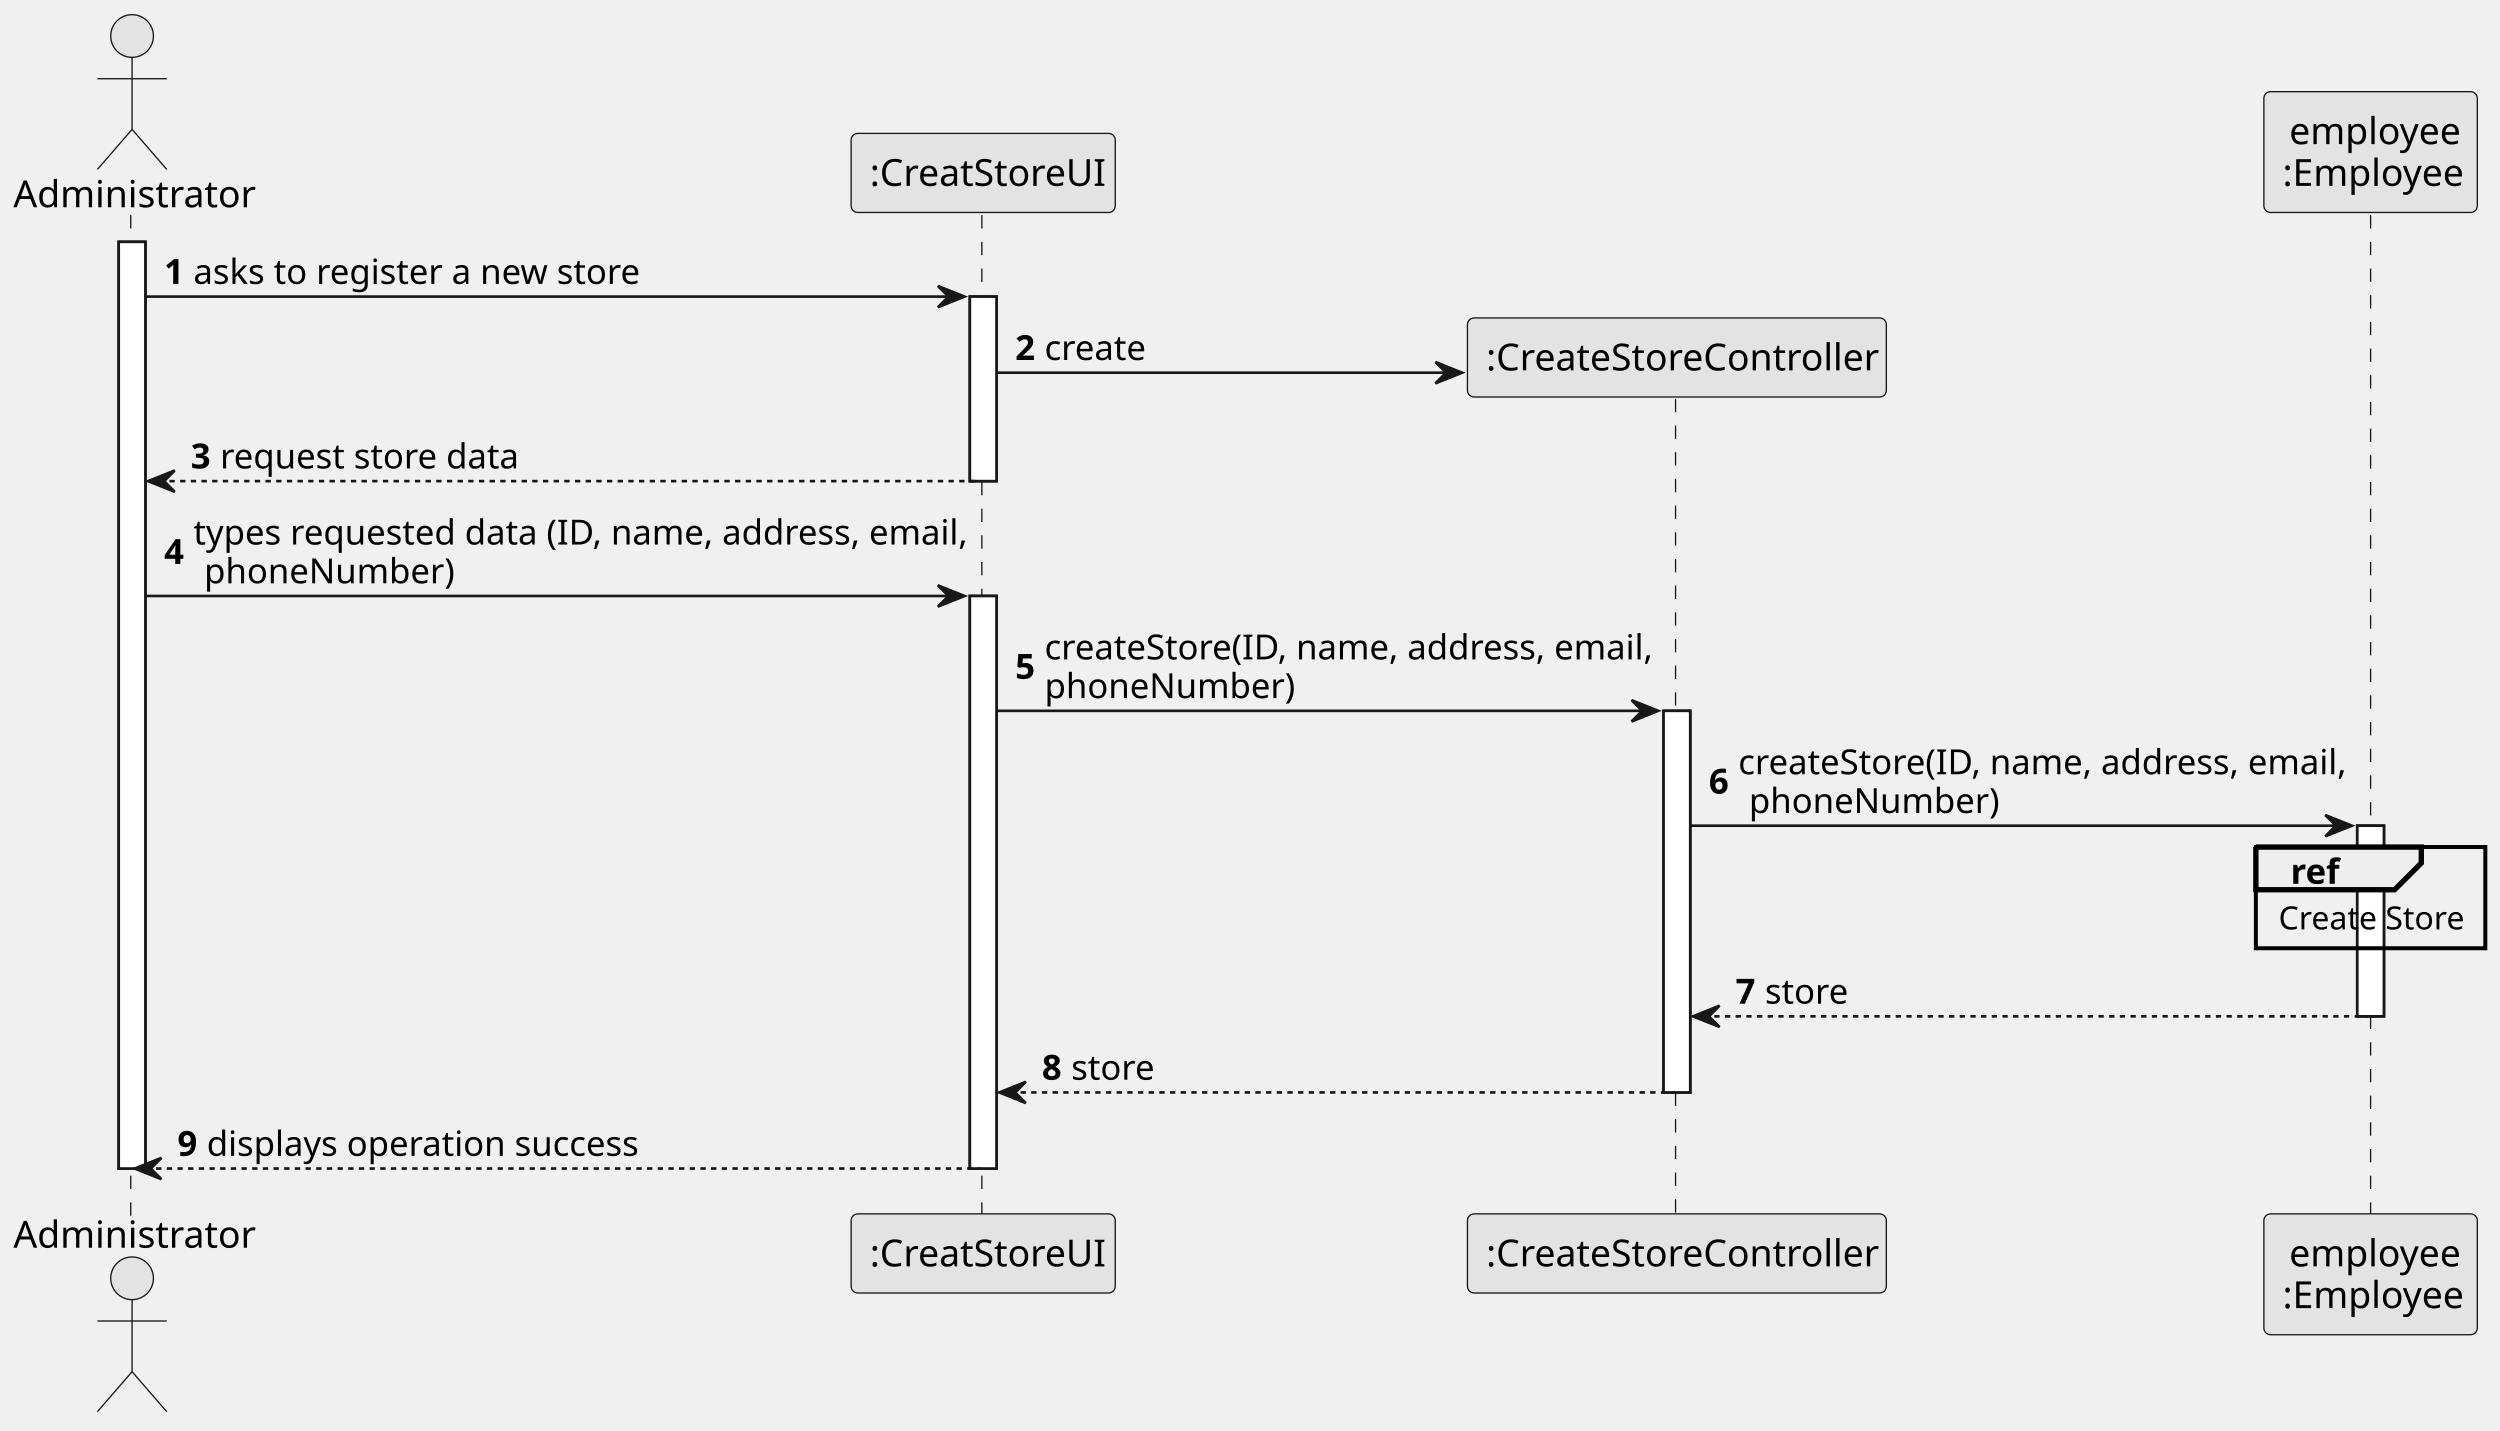
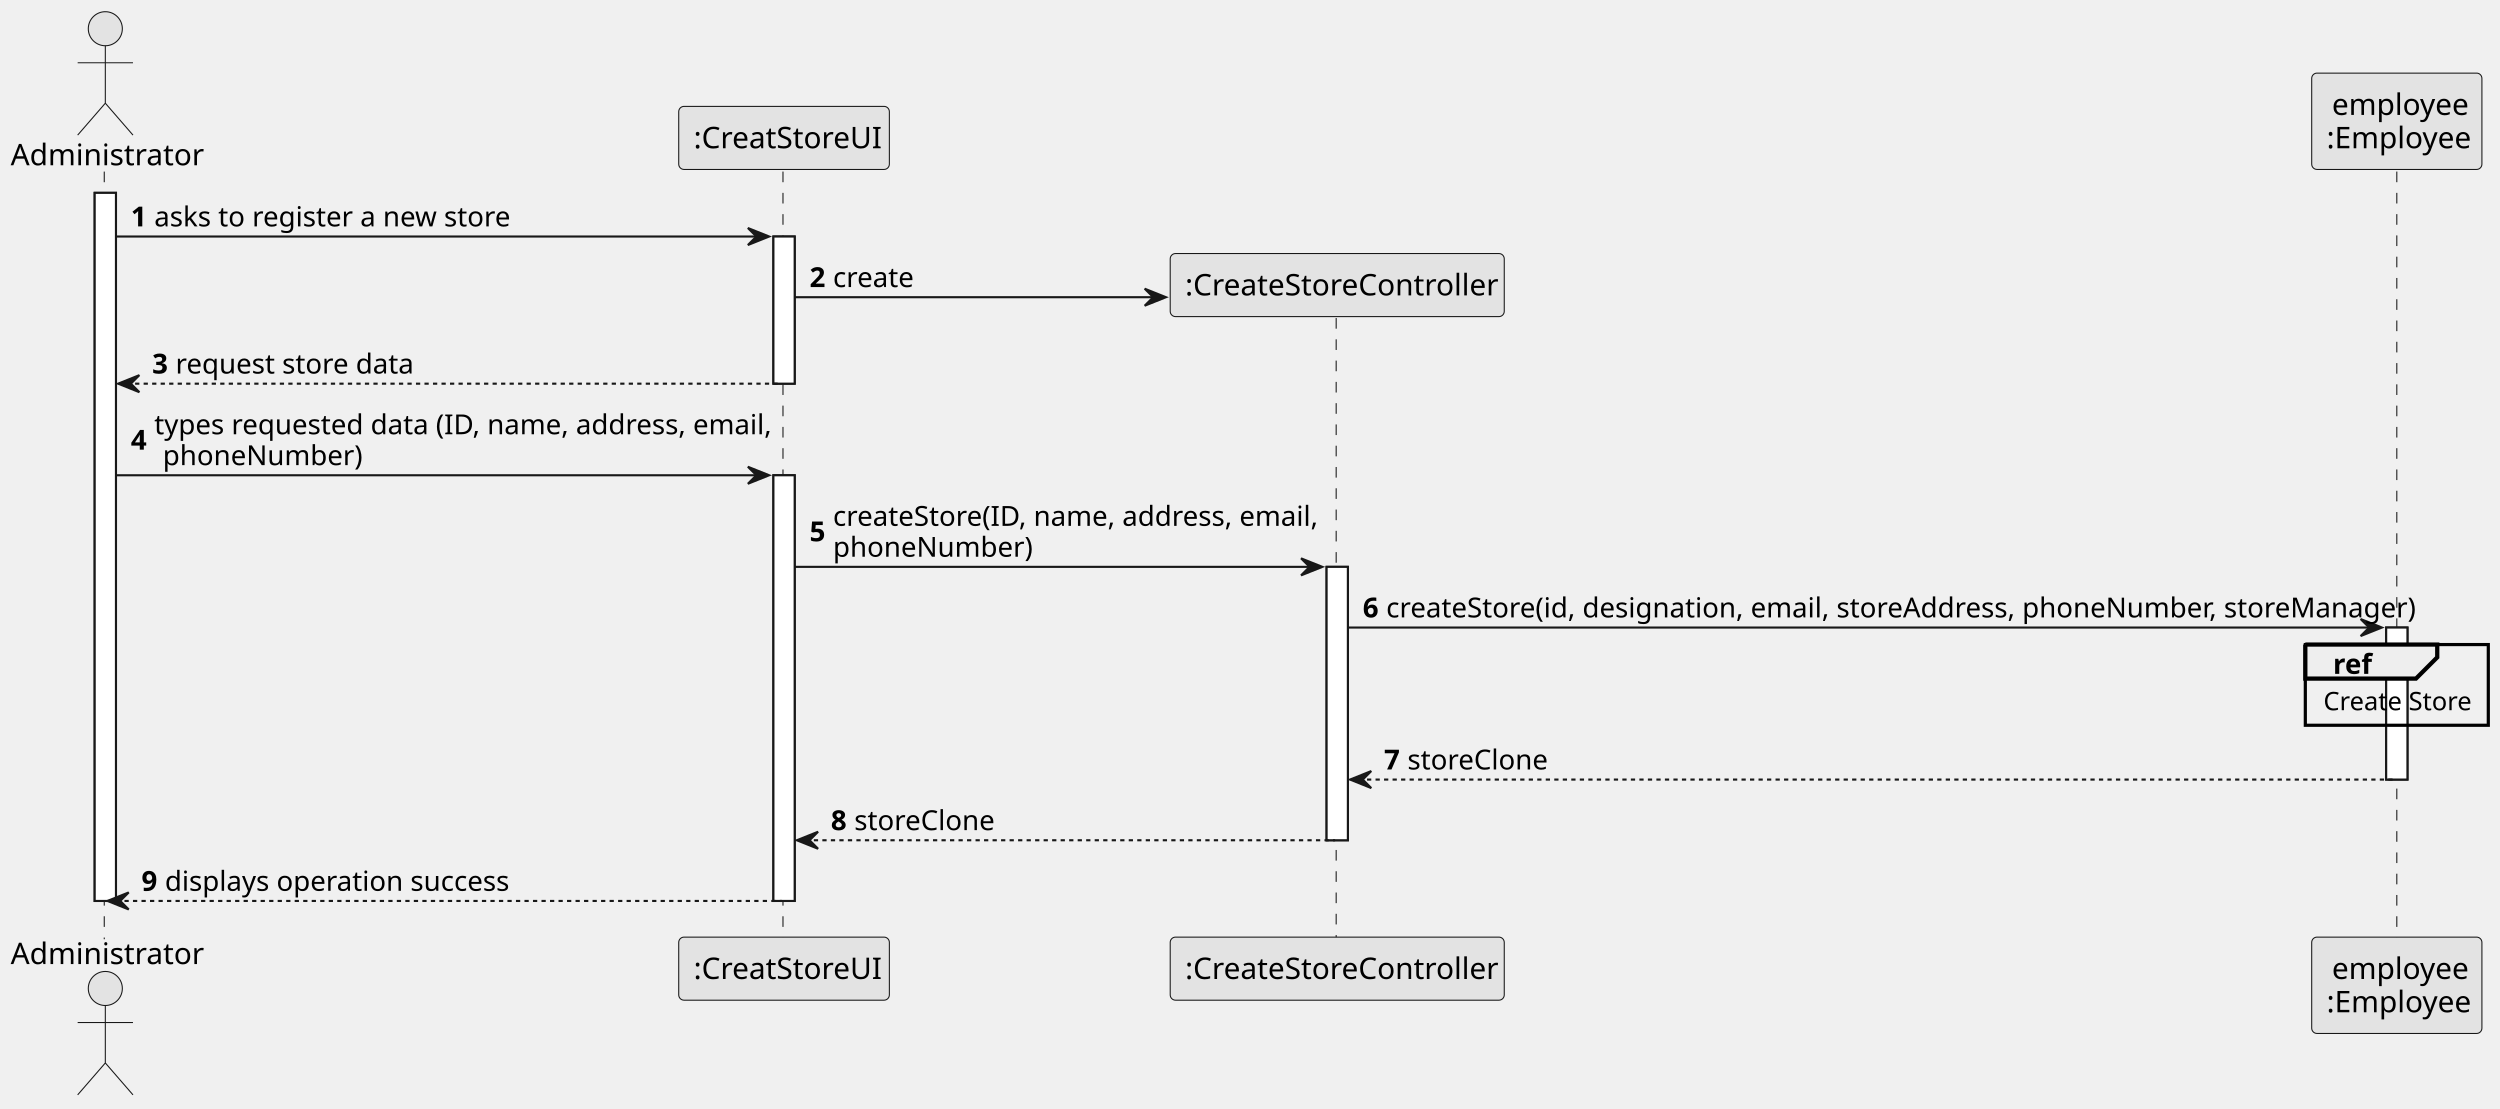
- <svg xmlns="http://www.w3.org/2000/svg" contentStyleType="text/css" height="536px" preserveAspectRatio="none" style="width:937px;height:536px;background:#FFFFFF;" version="1.1" viewBox="0 0 937 536" width="937px" zoomAndPan="magnify">
+ <svg xmlns="http://www.w3.org/2000/svg" contentStyleType="text/css" height="521px" preserveAspectRatio="none" style="width:1175px;height:521px;background:#FFFFFF;" version="1.1" viewBox="0 0 1175 521" width="1175px" zoomAndPan="magnify">
  <defs />
  <g>
-     <rect fill="#FFFFFF" height="347.328" style="stroke:#181818;stroke-width:1.0;" width="10" x="44.5" y="90.641" />
+     <rect fill="#FFFFFF" height="332.805" style="stroke:#181818;stroke-width:1.0;" width="10" x="44.5" y="90.641" />
    <rect fill="#FFFFFF" height="69.164" style="stroke:#181818;stroke-width:1.0;" width="10" x="363.5" y="111.164" />
-     <rect fill="#FFFFFF" height="214.594" style="stroke:#181818;stroke-width:1.0;" width="10" x="363.5" y="223.375" />
-     <rect fill="#FFFFFF" height="143.023" style="stroke:#181818;stroke-width:1.0;" width="10" x="623.5" y="266.422" />
-     <rect fill="#FFFFFF" height="71.453" style="stroke:#181818;stroke-width:1.0;" width="10" x="883.5" y="309.469" />
-     <line style="stroke:#181818;stroke-width:0.5;stroke-dasharray:5.0,5.0;" x1="49" x2="49" y1="80.641" y2="455.969" />
-     <line style="stroke:#181818;stroke-width:0.5;stroke-dasharray:5.0,5.0;" x1="368" x2="368" y1="80.641" y2="455.969" />
-     <line style="stroke:#181818;stroke-width:0.5;stroke-dasharray:5.0,5.0;" x1="628" x2="628" y1="149.484" y2="455.969" />
-     <line style="stroke:#181818;stroke-width:0.5;stroke-dasharray:5.0,5.0;" x1="888.5" x2="888.5" y1="80.641" y2="455.969" />
+     <rect fill="#FFFFFF" height="200.07" style="stroke:#181818;stroke-width:1.0;" width="10" x="363.5" y="223.375" />
+     <rect fill="#FFFFFF" height="128.5" style="stroke:#181818;stroke-width:1.0;" width="10" x="623.5" y="266.422" />
+     <rect fill="#FFFFFF" height="71.453" style="stroke:#181818;stroke-width:1.0;" width="10" x="1121.5" y="294.945" />
+     <line style="stroke:#181818;stroke-width:0.5;stroke-dasharray:5.0,5.0;" x1="49" x2="49" y1="80.641" y2="441.445" />
+     <line style="stroke:#181818;stroke-width:0.5;stroke-dasharray:5.0,5.0;" x1="368" x2="368" y1="80.641" y2="441.445" />
+     <line style="stroke:#181818;stroke-width:0.5;stroke-dasharray:5.0,5.0;" x1="628" x2="628" y1="149.484" y2="441.445" />
+     <line style="stroke:#181818;stroke-width:0.5;stroke-dasharray:5.0,5.0;" x1="1126.5" x2="1126.5" y1="80.641" y2="441.445" />
    <text fill="#000000" font-family="sans-serif" font-size="14" lengthAdjust="spacing" textLength="83" x="5" y="77.674">Administrator</text>
    <ellipse cx="49.5" cy="13.5" fill="#E3E3E3" rx="8" ry="8" style="stroke:#181818;stroke-width:0.5;" />
    <path d="M49.5,21.5 L49.5,48.5 M36.5,29.5 L62.5,29.5 M49.5,48.5 L36.5,63.5 M49.5,48.5 L62.5,63.5 " fill="none" style="stroke:#181818;stroke-width:0.5;" />
-     <text fill="#000000" font-family="sans-serif" font-size="14" lengthAdjust="spacing" textLength="83" x="5" y="467.643">Administrator</text>
-     <ellipse cx="49.5" cy="479.109" fill="#E3E3E3" rx="8" ry="8" style="stroke:#181818;stroke-width:0.5;" />
-     <path d="M49.5,487.109 L49.5,514.109 M36.5,495.109 L62.5,495.109 M49.5,514.109 L36.5,529.109 M49.5,514.109 L62.5,529.109 " fill="none" style="stroke:#181818;stroke-width:0.5;" />
+     <text fill="#000000" font-family="sans-serif" font-size="14" lengthAdjust="spacing" textLength="83" x="5" y="453.119">Administrator</text>
+     <ellipse cx="49.5" cy="464.586" fill="#E3E3E3" rx="8" ry="8" style="stroke:#181818;stroke-width:0.5;" />
+     <path d="M49.5,472.586 L49.5,499.586 M36.5,480.586 L62.5,480.586 M49.5,499.586 L36.5,514.586 M49.5,499.586 L62.5,514.586 " fill="none" style="stroke:#181818;stroke-width:0.5;" />
    <rect fill="#E3E3E3" height="29.641" rx="2.5" ry="2.5" style="stroke:#181818;stroke-width:0.5;" width="99" x="319" y="50" />
    <text fill="#000000" font-family="sans-serif" font-size="14" lengthAdjust="spacing" textLength="85" x="326" y="69.674">:CreatStoreUI</text>
-     <rect fill="#E3E3E3" height="29.641" rx="2.5" ry="2.5" style="stroke:#181818;stroke-width:0.5;" width="99" x="319" y="454.969" />
-     <text fill="#000000" font-family="sans-serif" font-size="14" lengthAdjust="spacing" textLength="85" x="326" y="474.643">:CreatStoreUI</text>
-     <rect fill="#E3E3E3" height="29.641" rx="2.5" ry="2.5" style="stroke:#181818;stroke-width:0.5;" width="157" x="550" y="454.969" />
-     <text fill="#000000" font-family="sans-serif" font-size="14" lengthAdjust="spacing" textLength="143" x="557" y="474.643">:CreateStoreController</text>
-     <rect fill="#E3E3E3" height="45.281" rx="2.5" ry="2.5" style="stroke:#181818;stroke-width:0.5;" width="80" x="848.5" y="34.359" />
-     <text fill="#000000" font-family="sans-serif" font-size="14" lengthAdjust="spacing" textLength="61" x="858" y="54.033">employee</text>
-     <text fill="#000000" font-family="sans-serif" font-size="14" lengthAdjust="spacing" textLength="66" x="855.5" y="69.674">:Employee</text>
-     <rect fill="#E3E3E3" height="45.281" rx="2.5" ry="2.5" style="stroke:#181818;stroke-width:0.5;" width="80" x="848.5" y="454.969" />
-     <text fill="#000000" font-family="sans-serif" font-size="14" lengthAdjust="spacing" textLength="61" x="858" y="474.643">employee</text>
-     <text fill="#000000" font-family="sans-serif" font-size="14" lengthAdjust="spacing" textLength="66" x="855.5" y="490.283">:Employee</text>
-     <rect fill="#FFFFFF" height="347.328" style="stroke:#181818;stroke-width:1.0;" width="10" x="44.5" y="90.641" />
+     <rect fill="#E3E3E3" height="29.641" rx="2.5" ry="2.5" style="stroke:#181818;stroke-width:0.5;" width="99" x="319" y="440.445" />
+     <text fill="#000000" font-family="sans-serif" font-size="14" lengthAdjust="spacing" textLength="85" x="326" y="460.119">:CreatStoreUI</text>
+     <rect fill="#E3E3E3" height="29.641" rx="2.5" ry="2.5" style="stroke:#181818;stroke-width:0.5;" width="157" x="550" y="440.445" />
+     <text fill="#000000" font-family="sans-serif" font-size="14" lengthAdjust="spacing" textLength="143" x="557" y="460.119">:CreateStoreController</text>
+     <rect fill="#E3E3E3" height="45.281" rx="2.5" ry="2.5" style="stroke:#181818;stroke-width:0.5;" width="80" x="1086.5" y="34.359" />
+     <text fill="#000000" font-family="sans-serif" font-size="14" lengthAdjust="spacing" textLength="61" x="1096" y="54.033">employee</text>
+     <text fill="#000000" font-family="sans-serif" font-size="14" lengthAdjust="spacing" textLength="66" x="1093.5" y="69.674">:Employee</text>
+     <rect fill="#E3E3E3" height="45.281" rx="2.5" ry="2.5" style="stroke:#181818;stroke-width:0.5;" width="80" x="1086.5" y="440.445" />
+     <text fill="#000000" font-family="sans-serif" font-size="14" lengthAdjust="spacing" textLength="61" x="1096" y="460.119">employee</text>
+     <text fill="#000000" font-family="sans-serif" font-size="14" lengthAdjust="spacing" textLength="66" x="1093.5" y="475.76">:Employee</text>
+     <rect fill="#FFFFFF" height="332.805" style="stroke:#181818;stroke-width:1.0;" width="10" x="44.5" y="90.641" />
    <rect fill="#FFFFFF" height="69.164" style="stroke:#181818;stroke-width:1.0;" width="10" x="363.5" y="111.164" />
-     <rect fill="#FFFFFF" height="214.594" style="stroke:#181818;stroke-width:1.0;" width="10" x="363.5" y="223.375" />
-     <rect fill="#FFFFFF" height="143.023" style="stroke:#181818;stroke-width:1.0;" width="10" x="623.5" y="266.422" />
-     <rect fill="#FFFFFF" height="71.453" style="stroke:#181818;stroke-width:1.0;" width="10" x="883.5" y="309.469" />
+     <rect fill="#FFFFFF" height="200.07" style="stroke:#181818;stroke-width:1.0;" width="10" x="363.5" y="223.375" />
+     <rect fill="#FFFFFF" height="128.5" style="stroke:#181818;stroke-width:1.0;" width="10" x="623.5" y="266.422" />
+     <rect fill="#FFFFFF" height="71.453" style="stroke:#181818;stroke-width:1.0;" width="10" x="1121.5" y="294.945" />
    <polygon fill="#181818" points="351.5,107.164,361.5,111.164,351.5,115.164,355.5,111.164" style="stroke:#181818;stroke-width:1.0;" />
    <line style="stroke:#181818;stroke-width:1.0;" x1="54.5" x2="357.5" y1="111.164" y2="111.164" />
    <text fill="#000000" font-family="sans-serif" font-size="13" font-weight="bold" lengthAdjust="spacing" textLength="7" x="61.5" y="106.409">1</text>
    <text fill="#000000" font-family="sans-serif" font-size="13" lengthAdjust="spacing" textLength="161" x="72.5" y="106.409">asks to register a new store</text>
    <polygon fill="#181818" points="538,135.688,548,139.688,538,143.688,542,139.688" style="stroke:#181818;stroke-width:1.0;" />
    <line style="stroke:#181818;stroke-width:1.0;" x1="373.5" x2="544" y1="139.688" y2="139.688" />
    <text fill="#000000" font-family="sans-serif" font-size="13" font-weight="bold" lengthAdjust="spacing" textLength="7" x="380.5" y="134.933">2</text>
    <text fill="#000000" font-family="sans-serif" font-size="13" lengthAdjust="spacing" textLength="36" x="391.5" y="134.933">create</text>
    <rect fill="#E3E3E3" height="29.641" rx="2.5" ry="2.5" style="stroke:#181818;stroke-width:0.5;" width="157" x="550" y="119.164" />
    <text fill="#000000" font-family="sans-serif" font-size="14" lengthAdjust="spacing" textLength="143" x="557" y="138.838">:CreateStoreController</text>
    <polygon fill="#181818" points="65.5,176.328,55.5,180.328,65.5,184.328,61.5,180.328" style="stroke:#181818;stroke-width:1.0;" />
    <line style="stroke:#181818;stroke-width:1.0;stroke-dasharray:2.0,2.0;" x1="59.5" x2="367.5" y1="180.328" y2="180.328" />
    <text fill="#000000" font-family="sans-serif" font-size="13" font-weight="bold" lengthAdjust="spacing" textLength="7" x="71.5" y="175.573">3</text>
    <text fill="#000000" font-family="sans-serif" font-size="13" lengthAdjust="spacing" textLength="105" x="82.5" y="175.573">request store data</text>
    <polygon fill="#181818" points="351.5,219.375,361.5,223.375,351.5,227.375,355.5,223.375" style="stroke:#181818;stroke-width:1.0;" />
    <line style="stroke:#181818;stroke-width:1.0;" x1="54.5" x2="357.5" y1="223.375" y2="223.375" />
    <text fill="#000000" font-family="sans-serif" font-size="13" font-weight="bold" lengthAdjust="spacing" textLength="7" x="61.5" y="211.358">4</text>
    <text fill="#000000" font-family="sans-serif" font-size="13" lengthAdjust="spacing" textLength="279" x="72.5" y="204.097">types requested data (ID, name, address, email,</text>
    <text fill="#000000" font-family="sans-serif" font-size="13" lengthAdjust="spacing" textLength="84" x="76.5" y="218.62">phoneNumber)</text>
    <polygon fill="#181818" points="611.5,262.422,621.5,266.422,611.5,270.422,615.5,266.422" style="stroke:#181818;stroke-width:1.0;" />
    <line style="stroke:#181818;stroke-width:1.0;" x1="373.5" x2="617.5" y1="266.422" y2="266.422" />
    <text fill="#000000" font-family="sans-serif" font-size="13" font-weight="bold" lengthAdjust="spacing" textLength="7" x="380.5" y="254.405">5</text>
    <text fill="#000000" font-family="sans-serif" font-size="13" lengthAdjust="spacing" textLength="220" x="391.5" y="247.144">createStore(ID, name, address, email,</text>
    <text fill="#000000" font-family="sans-serif" font-size="13" lengthAdjust="spacing" textLength="84" x="391.5" y="261.667">phoneNumber)</text>
-     <polygon fill="#181818" points="871.5,305.469,881.5,309.469,871.5,313.469,875.5,309.469" style="stroke:#181818;stroke-width:1.0;" />
-     <line style="stroke:#181818;stroke-width:1.0;" x1="633.5" x2="877.5" y1="309.469" y2="309.469" />
-     <text fill="#000000" font-family="sans-serif" font-size="13" font-weight="bold" lengthAdjust="spacing" textLength="7" x="640.5" y="297.452">6</text>
-     <text fill="#000000" font-family="sans-serif" font-size="13" lengthAdjust="spacing" textLength="220" x="651.5" y="290.19">createStore(ID, name, address, email,</text>
-     <text fill="#000000" font-family="sans-serif" font-size="13" lengthAdjust="spacing" textLength="84" x="655.5" y="304.714">phoneNumber)</text>
-     <rect fill="none" height="37.93" style="stroke:#000000;stroke-width:1.5;" width="86" x="845.5" y="317.469" />
-     <path d="M845.5,317.469 L907.5,317.469 L907.5,323.469 L897.5,333.469 L845.5,333.469 L845.5,317.469 " fill="#EEEEEE" style="stroke:#000000;stroke-width:2.0;" />
-     <text fill="#000000" font-family="sans-serif" font-size="13" font-weight="bold" lengthAdjust="spacing" textLength="17" x="858.5" y="331.237">ref</text>
-     <text fill="#000000" font-family="sans-serif" font-size="12" lengthAdjust="spacing" textLength="69" x="854" y="348.332">Create Store</text>
-     <polygon fill="#181818" points="644.5,376.922,634.5,380.922,644.5,384.922,640.5,380.922" style="stroke:#181818;stroke-width:1.0;" />
-     <line style="stroke:#181818;stroke-width:1.0;stroke-dasharray:2.0,2.0;" x1="638.5" x2="887.5" y1="380.922" y2="380.922" />
-     <text fill="#000000" font-family="sans-serif" font-size="13" font-weight="bold" lengthAdjust="spacing" textLength="7" x="650.5" y="376.167">7</text>
-     <text fill="#000000" font-family="sans-serif" font-size="13" lengthAdjust="spacing" textLength="29" x="661.5" y="376.167">store</text>
-     <polygon fill="#181818" points="384.5,405.445,374.5,409.445,384.5,413.445,380.5,409.445" style="stroke:#181818;stroke-width:1.0;" />
-     <line style="stroke:#181818;stroke-width:1.0;stroke-dasharray:2.0,2.0;" x1="378.5" x2="627.5" y1="409.445" y2="409.445" />
-     <text fill="#000000" font-family="sans-serif" font-size="13" font-weight="bold" lengthAdjust="spacing" textLength="7" x="390.5" y="404.69">8</text>
-     <text fill="#000000" font-family="sans-serif" font-size="13" lengthAdjust="spacing" textLength="29" x="401.5" y="404.69">store</text>
-     <polygon fill="#181818" points="60.5,433.969,50.5,437.969,60.5,441.969,56.5,437.969" style="stroke:#181818;stroke-width:1.0;" />
-     <line style="stroke:#181818;stroke-width:1.0;stroke-dasharray:2.0,2.0;" x1="54.5" x2="367.5" y1="437.969" y2="437.969" />
-     <text fill="#000000" font-family="sans-serif" font-size="13" font-weight="bold" lengthAdjust="spacing" textLength="7" x="66.5" y="433.214">9</text>
-     <text fill="#000000" font-family="sans-serif" font-size="13" lengthAdjust="spacing" textLength="158" x="77.5" y="433.214">displays operation success</text>
+     <polygon fill="#181818" points="1109.5,290.945,1119.5,294.945,1109.5,298.945,1113.5,294.945" style="stroke:#181818;stroke-width:1.0;" />
+     <line style="stroke:#181818;stroke-width:1.0;" x1="633.5" x2="1115.5" y1="294.945" y2="294.945" />
+     <text fill="#000000" font-family="sans-serif" font-size="13" font-weight="bold" lengthAdjust="spacing" textLength="7" x="640.5" y="290.19">6</text>
+     <text fill="#000000" font-family="sans-serif" font-size="13" lengthAdjust="spacing" textLength="458" x="651.5" y="290.19">createStore(id, designation, email, storeAddress, phoneNumber, storeManager)</text>
+     <rect fill="none" height="37.93" style="stroke:#000000;stroke-width:1.5;" width="86" x="1083.5" y="302.945" />
+     <path d="M1083.5,302.945 L1145.5,302.945 L1145.5,308.945 L1135.5,318.945 L1083.5,318.945 L1083.5,302.945 " fill="#EEEEEE" style="stroke:#000000;stroke-width:2.0;" />
+     <text fill="#000000" font-family="sans-serif" font-size="13" font-weight="bold" lengthAdjust="spacing" textLength="17" x="1096.5" y="316.714">ref</text>
+     <text fill="#000000" font-family="sans-serif" font-size="12" lengthAdjust="spacing" textLength="69" x="1092" y="333.809">Create Store</text>
+     <polygon fill="#181818" points="644.5,362.398,634.5,366.398,644.5,370.398,640.5,366.398" style="stroke:#181818;stroke-width:1.0;" />
+     <line style="stroke:#181818;stroke-width:1.0;stroke-dasharray:2.0,2.0;" x1="638.5" x2="1125.5" y1="366.398" y2="366.398" />
+     <text fill="#000000" font-family="sans-serif" font-size="13" font-weight="bold" lengthAdjust="spacing" textLength="7" x="650.5" y="361.644">7</text>
+     <text fill="#000000" font-family="sans-serif" font-size="13" lengthAdjust="spacing" textLength="62" x="661.5" y="361.644">storeClone</text>
+     <polygon fill="#181818" points="384.5,390.922,374.5,394.922,384.5,398.922,380.5,394.922" style="stroke:#181818;stroke-width:1.0;" />
+     <line style="stroke:#181818;stroke-width:1.0;stroke-dasharray:2.0,2.0;" x1="378.5" x2="627.5" y1="394.922" y2="394.922" />
+     <text fill="#000000" font-family="sans-serif" font-size="13" font-weight="bold" lengthAdjust="spacing" textLength="7" x="390.5" y="390.167">8</text>
+     <text fill="#000000" font-family="sans-serif" font-size="13" lengthAdjust="spacing" textLength="62" x="401.5" y="390.167">storeClone</text>
+     <polygon fill="#181818" points="60.5,419.445,50.5,423.445,60.5,427.445,56.5,423.445" style="stroke:#181818;stroke-width:1.0;" />
+     <line style="stroke:#181818;stroke-width:1.0;stroke-dasharray:2.0,2.0;" x1="54.5" x2="367.5" y1="423.445" y2="423.445" />
+     <text fill="#000000" font-family="sans-serif" font-size="13" font-weight="bold" lengthAdjust="spacing" textLength="7" x="66.5" y="418.69">9</text>
+     <text fill="#000000" font-family="sans-serif" font-size="13" lengthAdjust="spacing" textLength="158" x="77.5" y="418.69">displays operation success</text>
  </g>
</svg>
